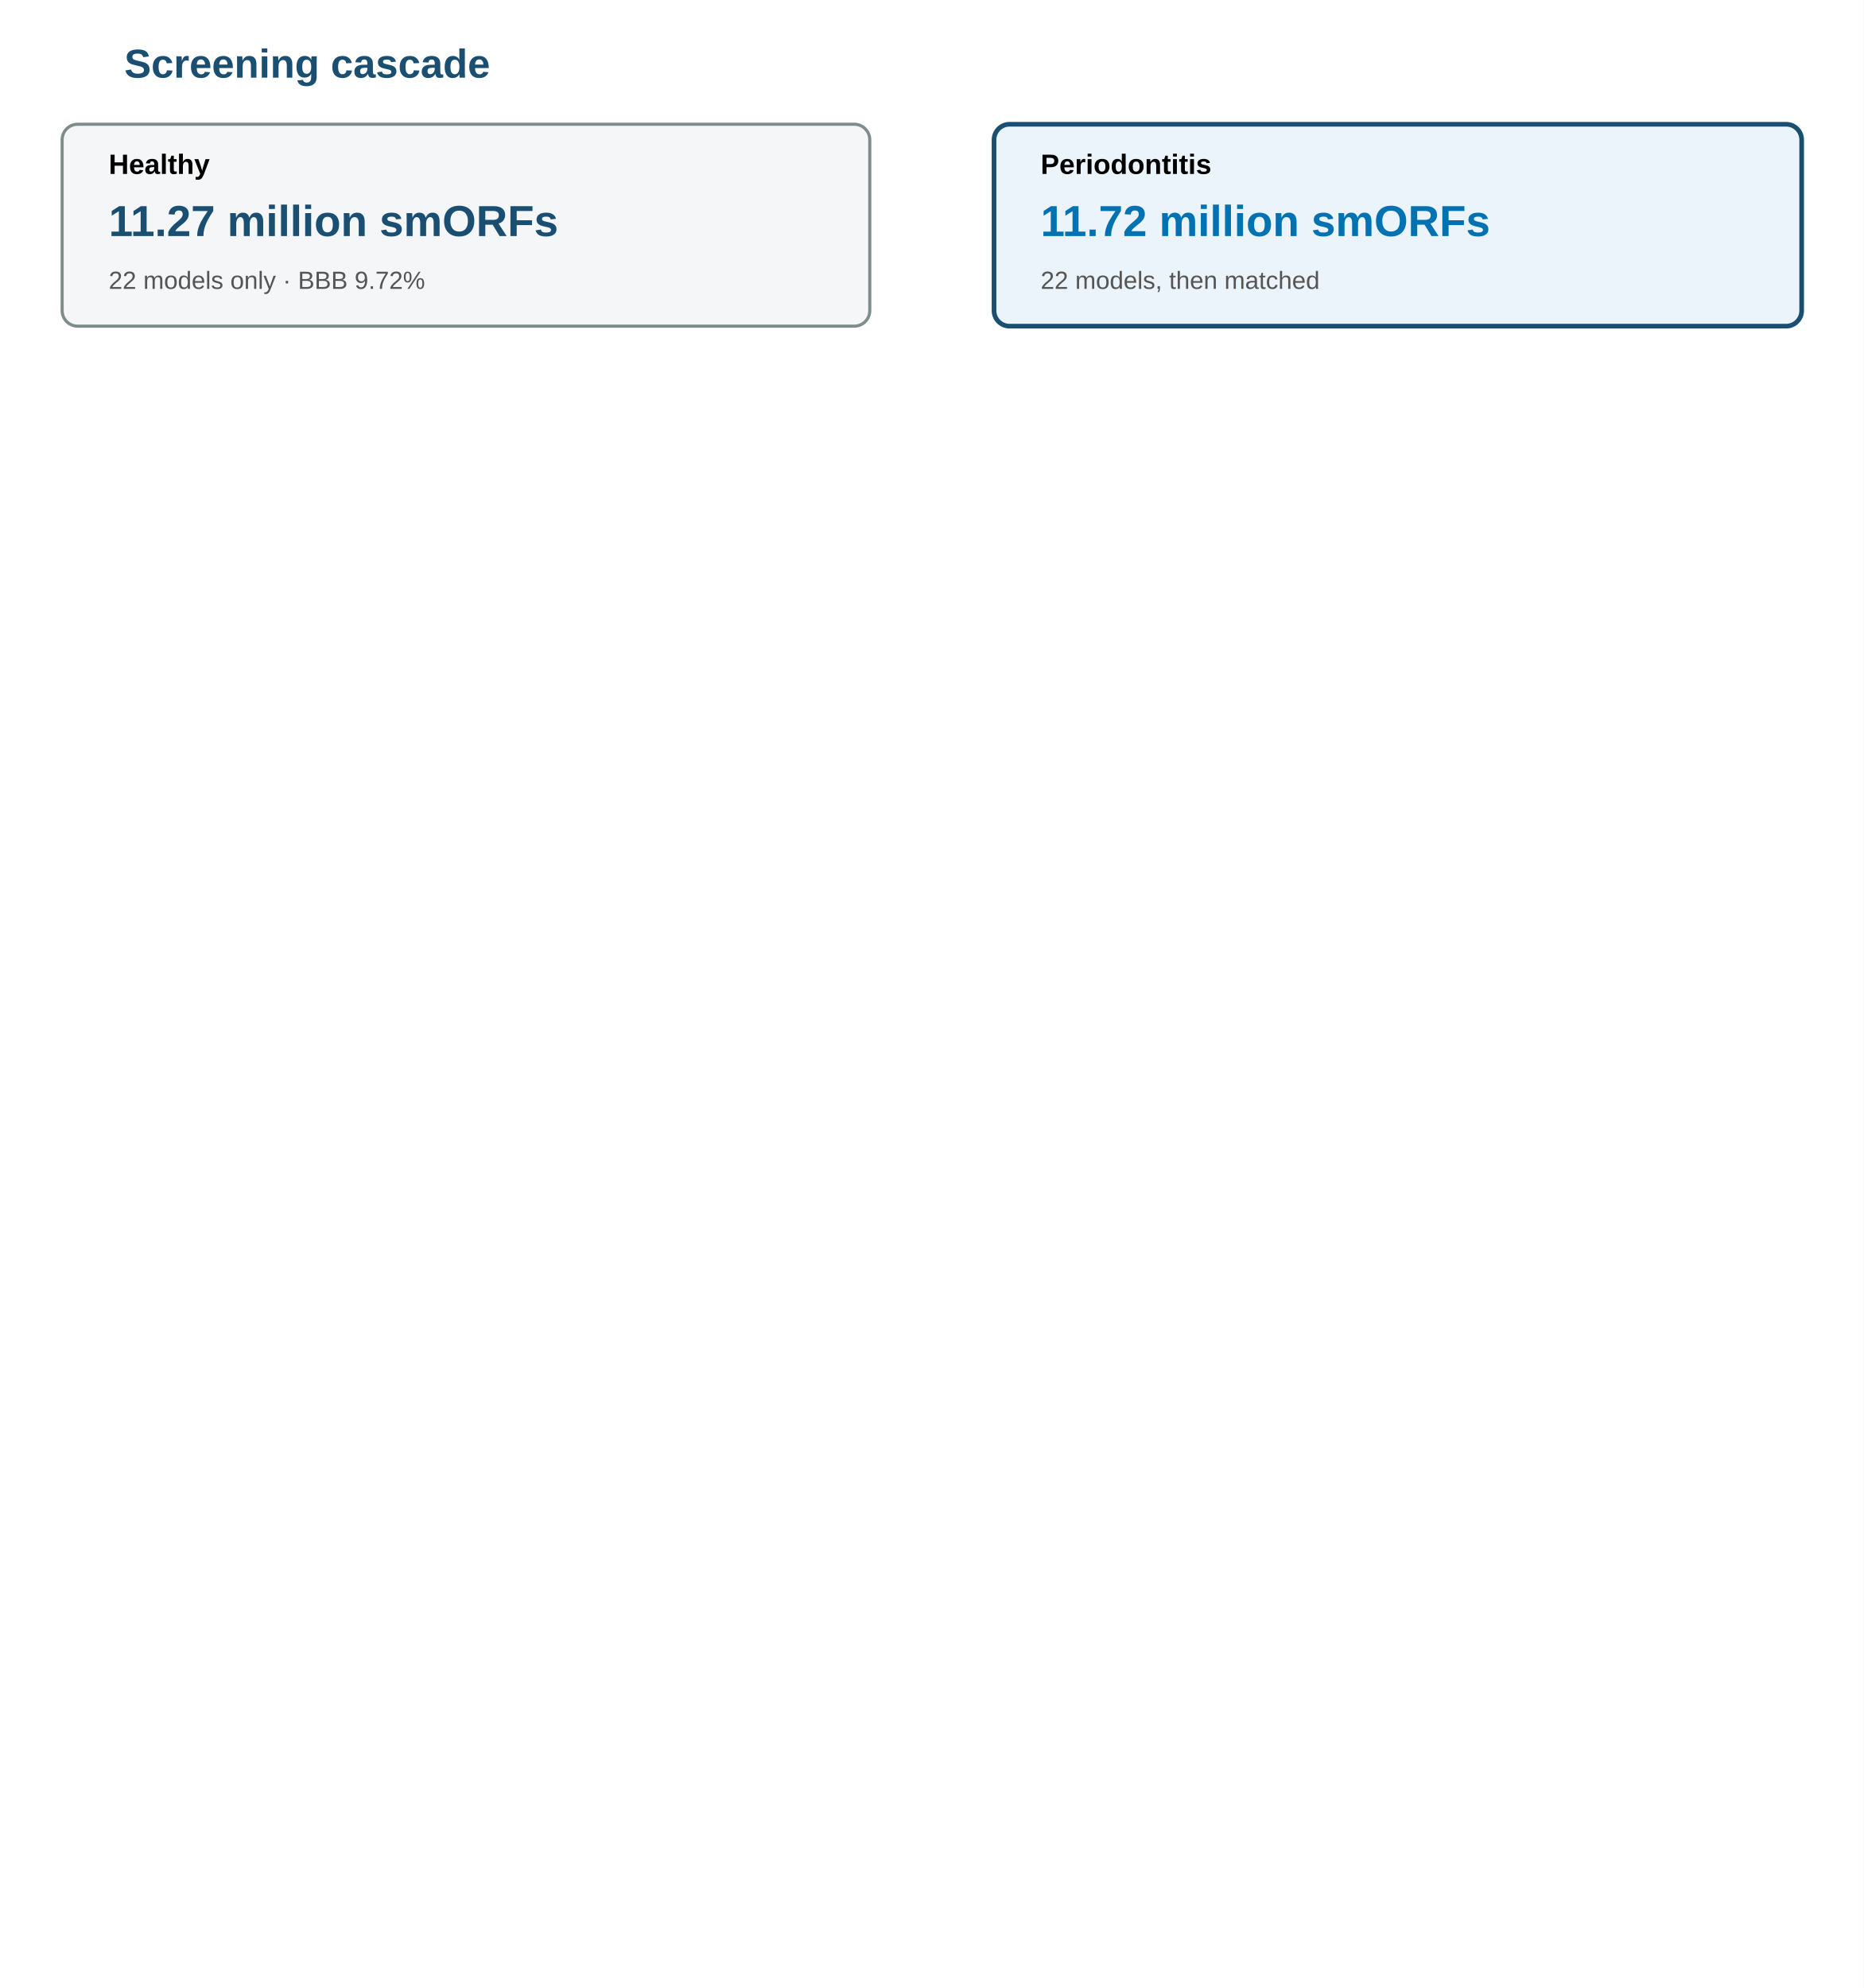
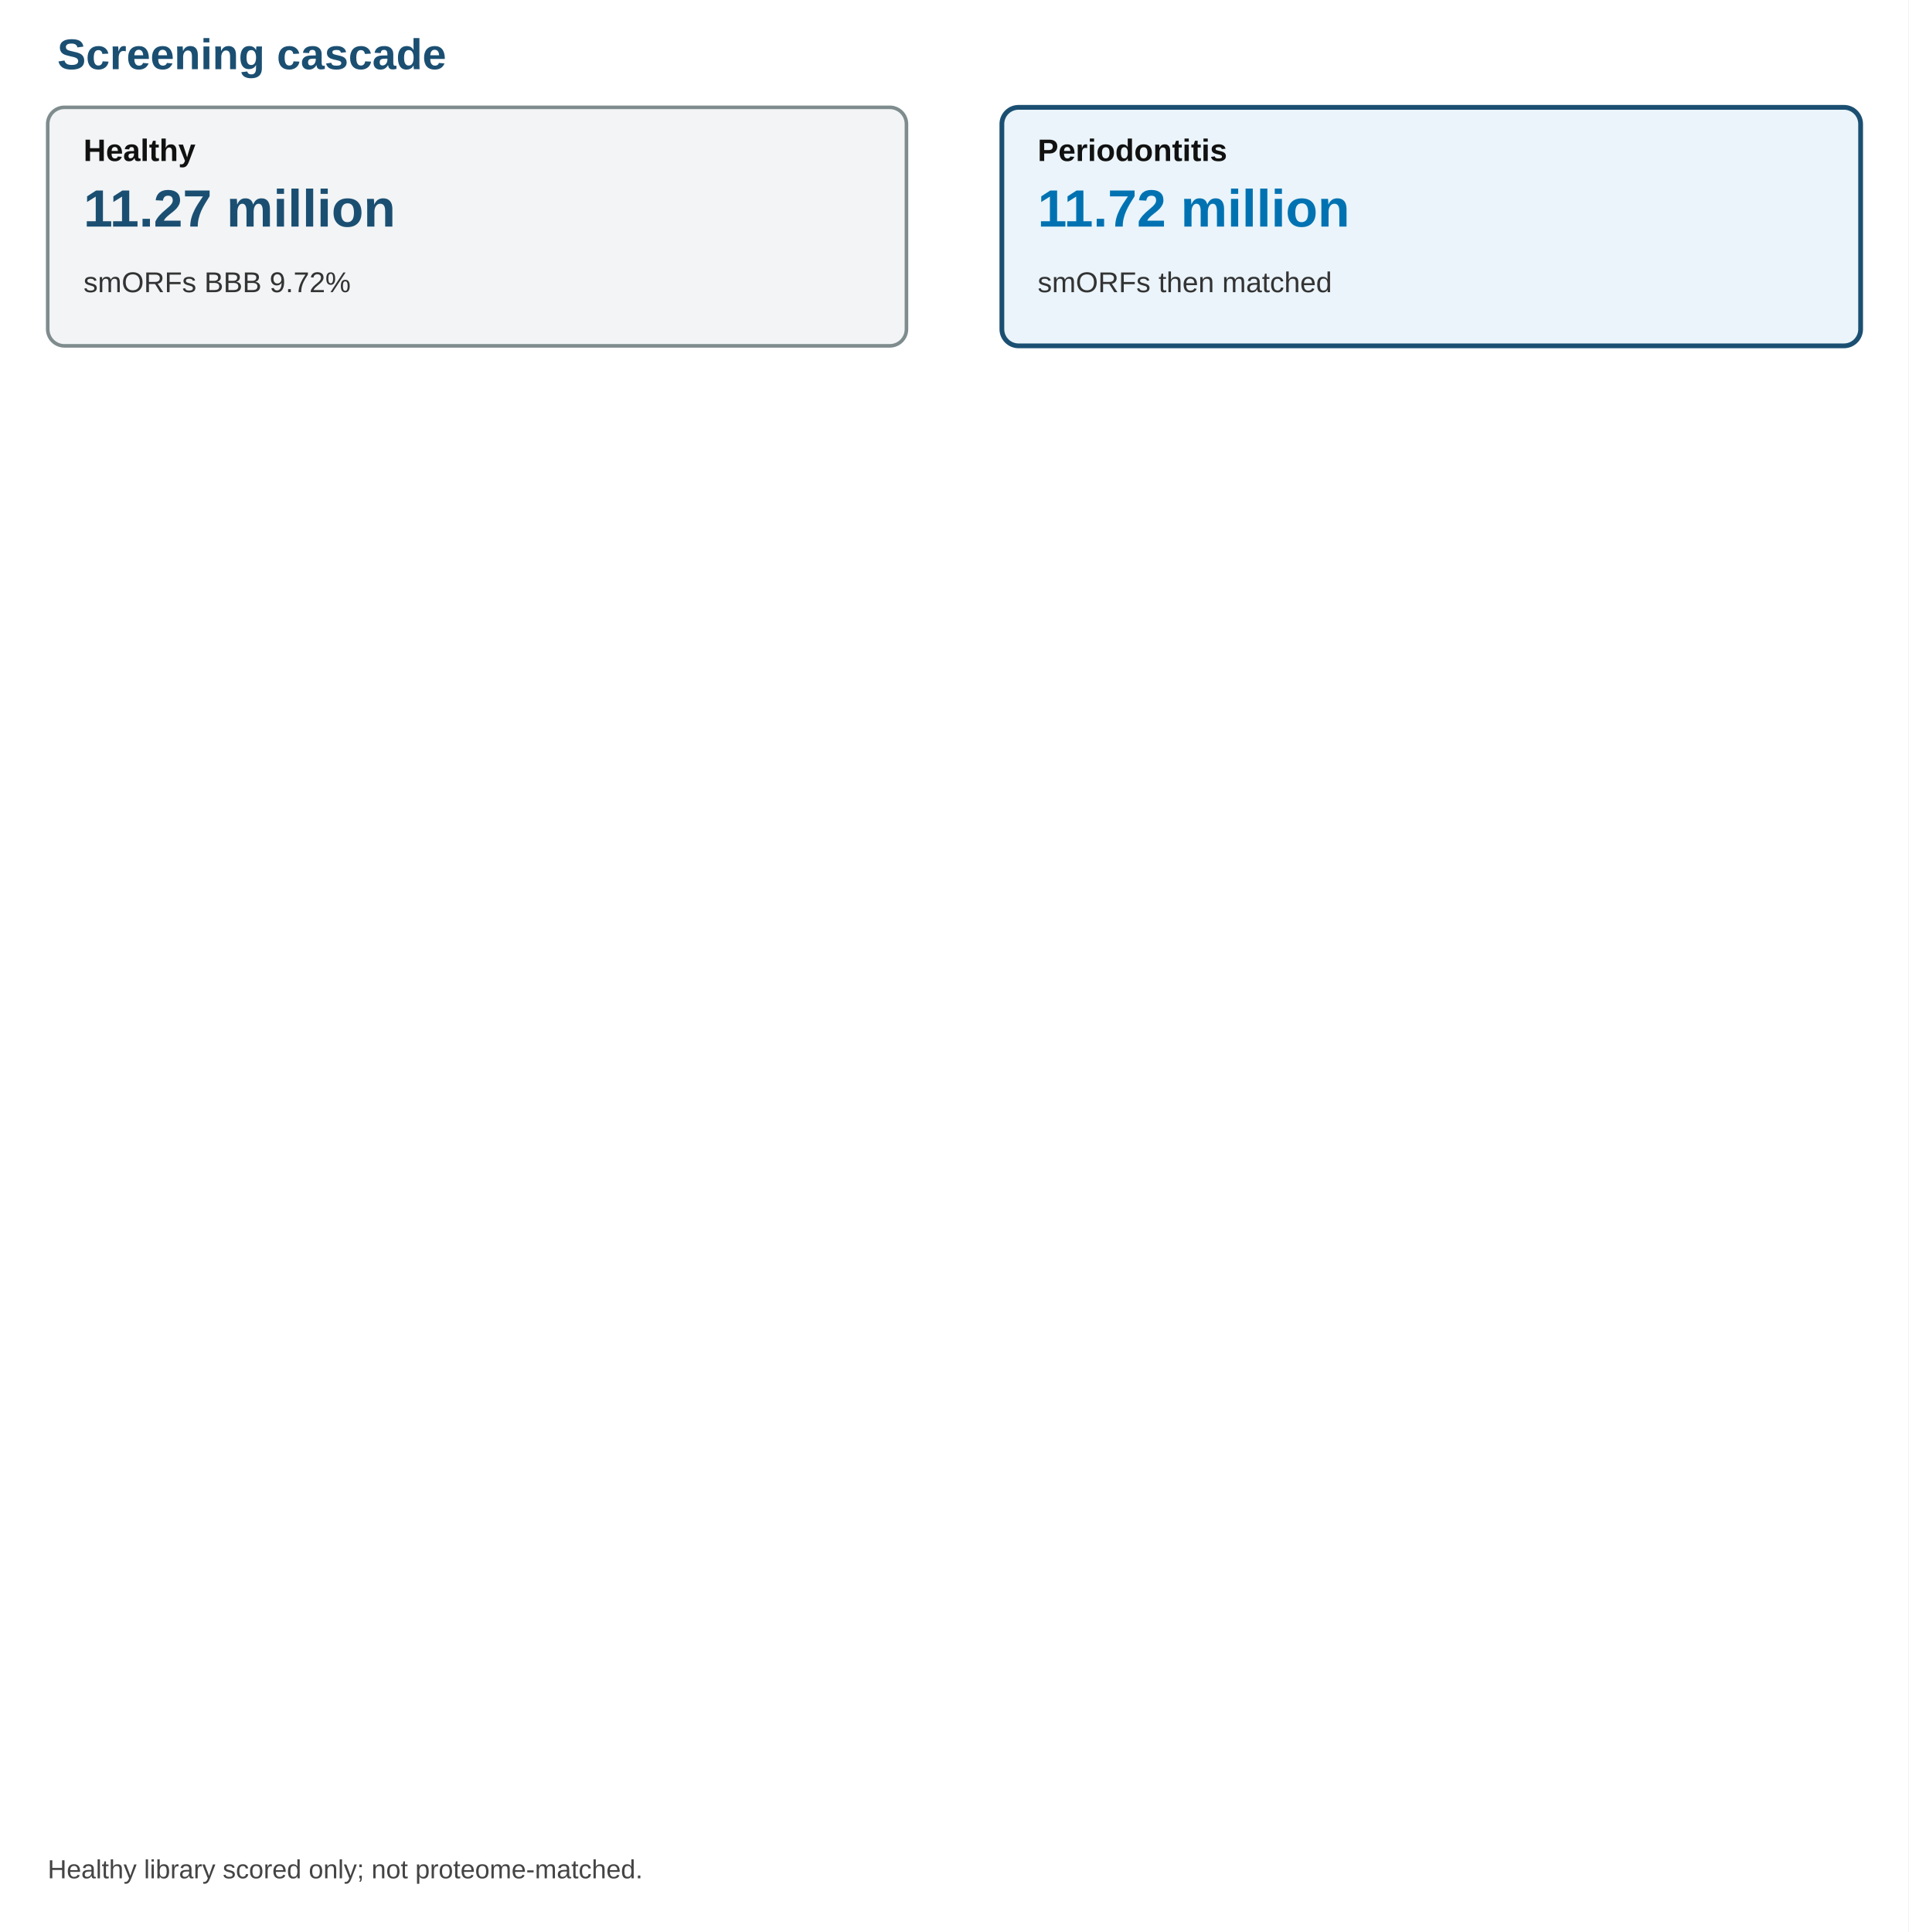
- <svg xmlns="http://www.w3.org/2000/svg" width="1200" height="1280" viewBox="0 0 1200 1280">
-   <rect width="1200" height="1280" fill="#fff" />
-   <text x="80" y="50" font-family="Arial,Helvetica,sans-serif" font-size="26" font-weight="700" fill="#1B4F72">Screening cascade</text>
-   <rect x="40" y="80" width="520" height="130" rx="10" fill="#F4F6F7" stroke="#7F8C8D" stroke-width="2" />
-   <text x="70" y="112" font-family="Arial" font-size="18" font-weight="700">Healthy</text>
-   <text x="70" y="152" font-family="Arial" font-size="28" font-weight="700" fill="#1B4F72">11.27 million smORFs</text>
-   <text x="70" y="186" font-family="Arial" font-size="16" fill="#555">22 models only · BBB 9.72%</text>
-   <rect x="640" y="80" width="520" height="130" rx="10" fill="#EAF4FA" stroke="#1B4F72" stroke-width="3" />
-   <text x="670" y="112" font-family="Arial" font-size="18" font-weight="700">Periodontitis</text>
-   <text x="670" y="152" font-family="Arial" font-size="28" font-weight="700" fill="#0072B2">11.72 million smORFs</text>
-   <text x="670" y="186" font-family="Arial" font-size="16" fill="#555">22 models, then matched</text>
+ <svg xmlns="http://www.w3.org/2000/svg" width="1600" height="1620" viewBox="0 0 1600 1620">
+   <rect width="1600" height="1620" fill="#ffffff" />
+   <text x="48" y="58" font-family="Arial,Helvetica,sans-serif" font-size="36" font-weight="700" fill="#1B4F72">Screening cascade</text>
+   <rect x="40" y="90" width="720" height="200" rx="14" fill="#F2F4F5" stroke="#7F8C8D" stroke-width="3" />
+   <text x="70" y="135" font-family="Arial" font-size="26" font-weight="700" fill="#111">Healthy</text>
+   <text x="70" y="190" font-family="Arial" font-size="44" font-weight="700" fill="#1B4F72">11.27 million</text>
+   <text x="70" y="245" font-family="Arial" font-size="24" fill="#333">smORFs    BBB 9.72%</text>
+   <rect x="840" y="90" width="720" height="200" rx="14" fill="#EAF4FA" stroke="#1B4F72" stroke-width="4" />
+   <text x="870" y="135" font-family="Arial" font-size="26" font-weight="700" fill="#111">Periodontitis</text>
+   <text x="870" y="190" font-family="Arial" font-size="44" font-weight="700" fill="#0072B2">11.72 million</text>
+   <text x="870" y="245" font-family="Arial" font-size="24" fill="#333">smORFs    then matched</text>
+   <text x="40" y="1575" font-family="Arial" font-size="22" fill="#444">Healthy library scored only; not proteome-matched.</text>
</svg>
